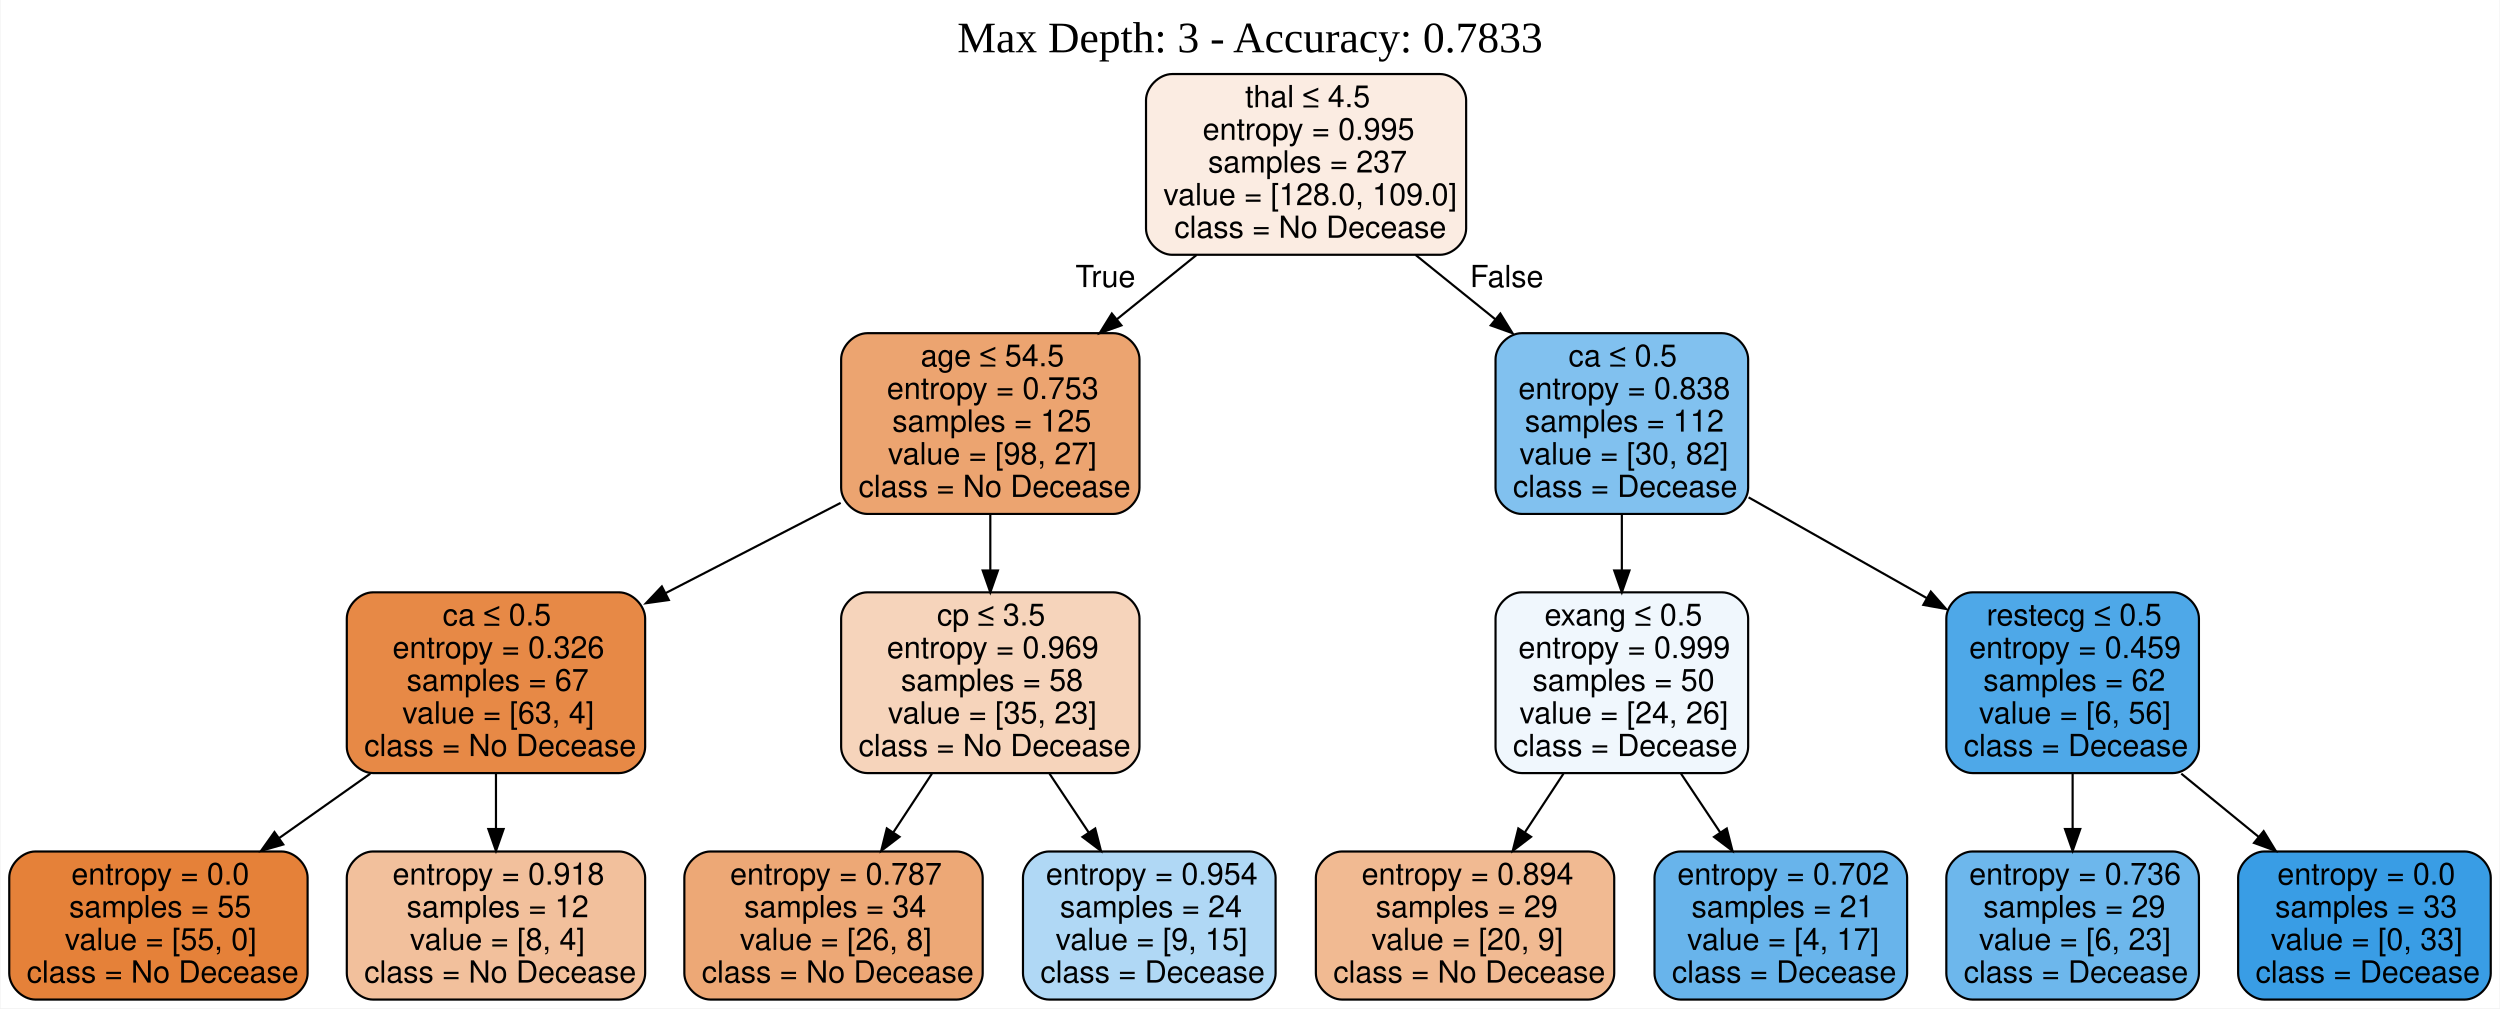
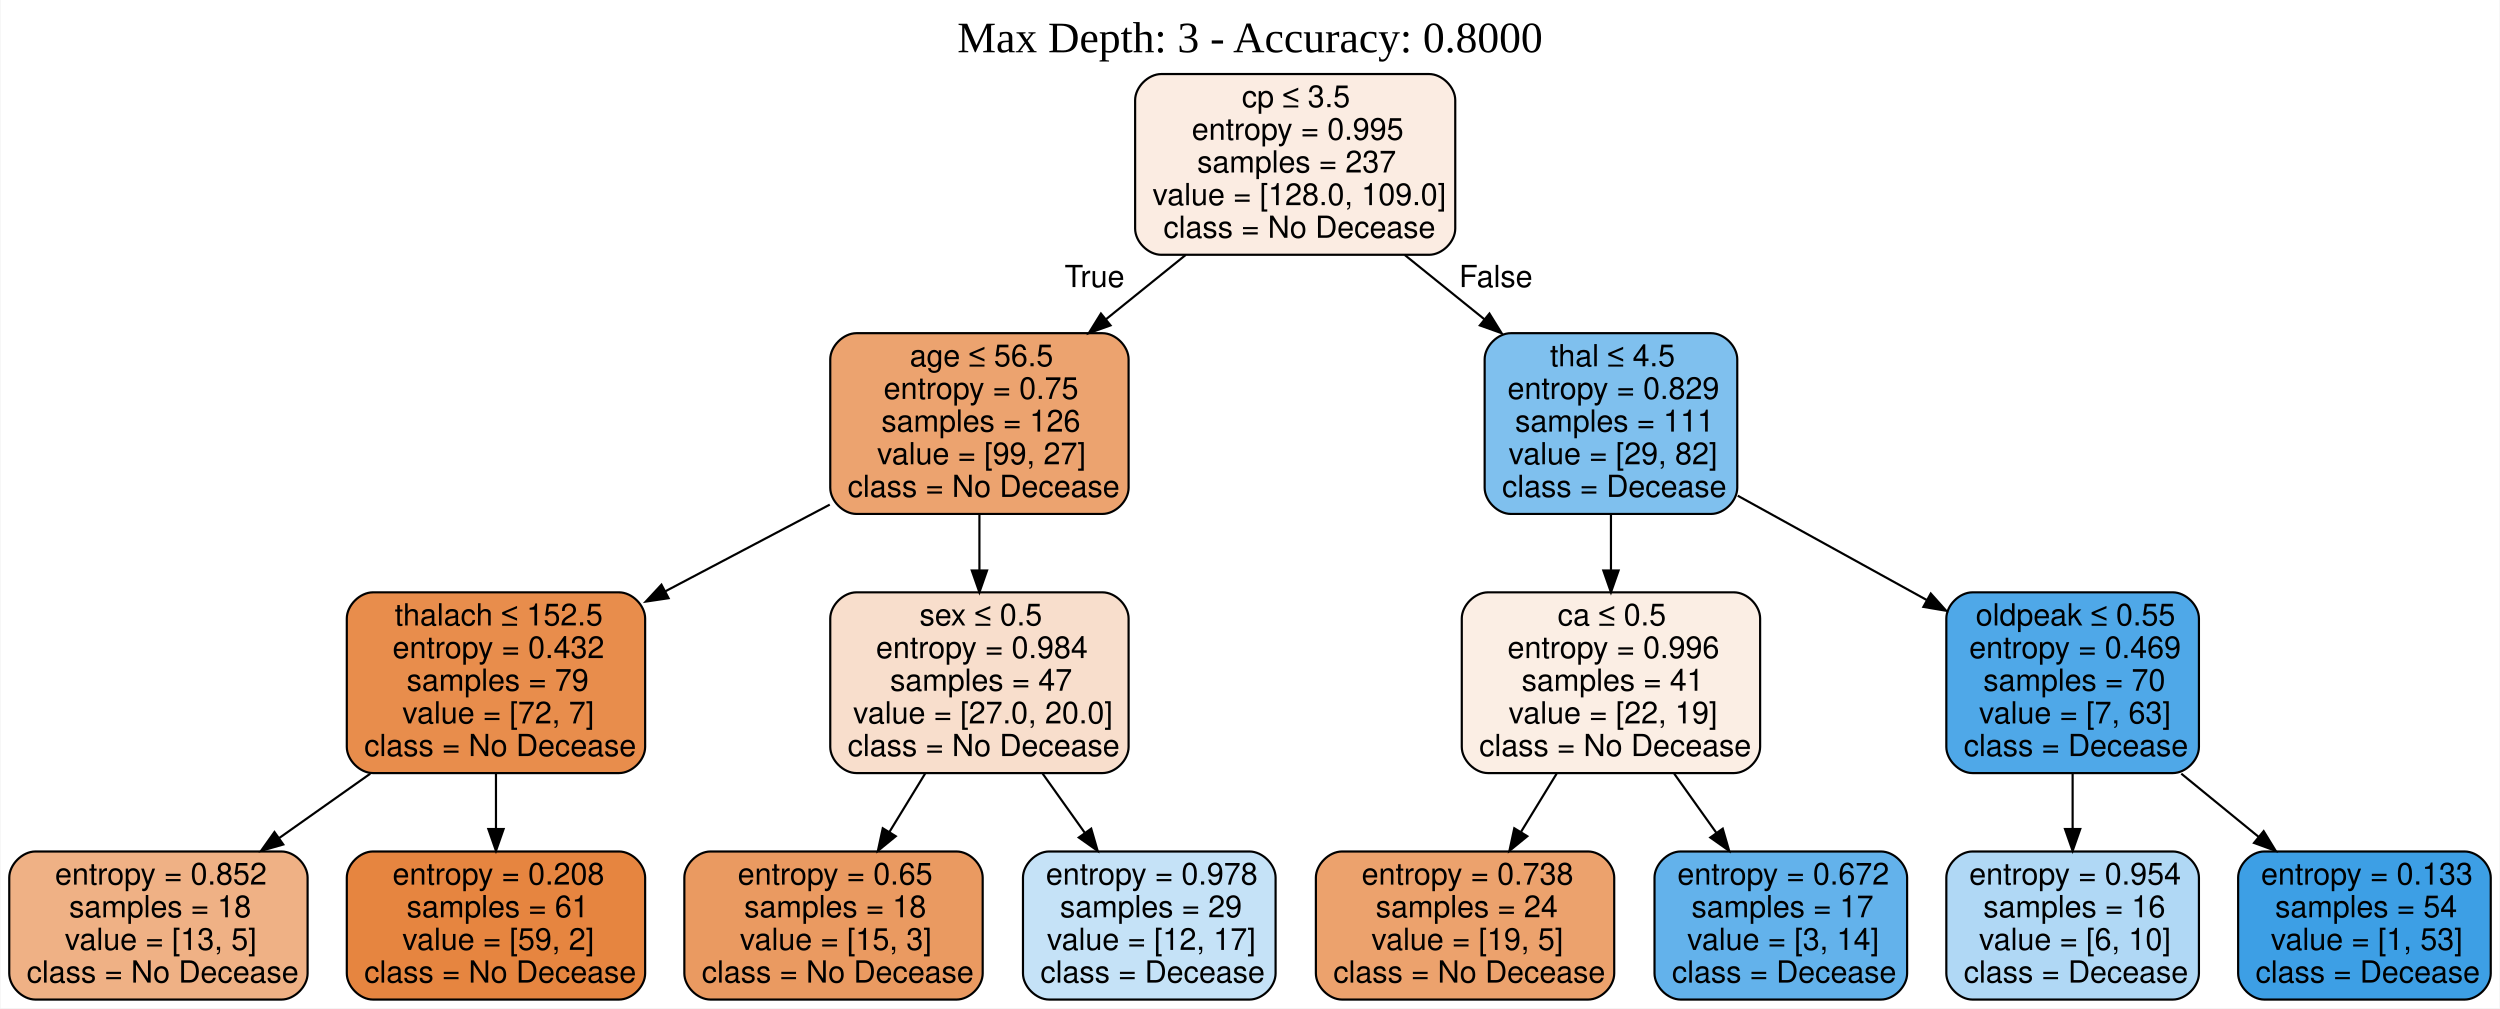
<svg xmlns="http://www.w3.org/2000/svg" width="1148pt" height="463pt" viewBox="0.00 0.00 1147.50 463.00">
  <g id="graph0" class="graph" transform="scale(1 1) rotate(0) translate(4 459)">
    <polygon fill="white" stroke="transparent" points="-4,4 -4,-459 1143.5,-459 1143.5,4 -4,4" />
-     <text text-anchor="middle" x="569.75" y="-435" font-family="Times New Roman,serif" font-size="20.00">Max Depth: 3 - Accuracy: 0.7833</text>
+     <text text-anchor="middle" x="569.75" y="-435" font-family="Times New Roman,serif" font-size="20.00">Max Depth: 3 - Accuracy: 0.8000</text>
    <g id="node1" class="node">
-       <path fill="#fbece2" stroke="black" d="M657,-425C657,-425 534,-425 534,-425 528,-425 522,-419 522,-413 522,-413 522,-354 522,-354 522,-348 528,-342 534,-342 534,-342 657,-342 657,-342 663,-342 669,-348 669,-354 669,-354 669,-413 669,-413 669,-419 663,-425 657,-425" />
-       <text text-anchor="start" x="567.5" y="-409.8" font-family="Helvetica,sans-Serif" font-size="14.00">thal ≤ 4.5</text>
-       <text text-anchor="start" x="548" y="-394.8" font-family="Helvetica,sans-Serif" font-size="14.00">entropy = 0.995</text>
-       <text text-anchor="start" x="550.5" y="-379.8" font-family="Helvetica,sans-Serif" font-size="14.00">samples = 237</text>
-       <text text-anchor="start" x="530" y="-364.8" font-family="Helvetica,sans-Serif" font-size="14.00">value = [128.0, 109.0]</text>
-       <text text-anchor="start" x="535" y="-349.8" font-family="Helvetica,sans-Serif" font-size="14.00">class = No Decease</text>
+       <path fill="#fbece2" stroke="black" d="M652,-425C652,-425 529,-425 529,-425 523,-425 517,-419 517,-413 517,-413 517,-354 517,-354 517,-348 523,-342 529,-342 529,-342 652,-342 652,-342 658,-342 664,-348 664,-354 664,-354 664,-413 664,-413 664,-419 658,-425 652,-425" />
+       <text text-anchor="start" x="566" y="-409.8" font-family="Helvetica,sans-Serif" font-size="14.00">cp ≤ 3.5</text>
+       <text text-anchor="start" x="543" y="-394.8" font-family="Helvetica,sans-Serif" font-size="14.00">entropy = 0.995</text>
+       <text text-anchor="start" x="545.5" y="-379.8" font-family="Helvetica,sans-Serif" font-size="14.00">samples = 237</text>
+       <text text-anchor="start" x="525" y="-364.8" font-family="Helvetica,sans-Serif" font-size="14.00">value = [128.0, 109.0]</text>
+       <text text-anchor="start" x="530" y="-349.8" font-family="Helvetica,sans-Serif" font-size="14.00">class = No Decease</text>
    </g>
    <g id="node2" class="node">
-       <path fill="#eca470" stroke="black" d="M507,-306C507,-306 394,-306 394,-306 388,-306 382,-300 382,-294 382,-294 382,-235 382,-235 382,-229 388,-223 394,-223 394,-223 507,-223 507,-223 513,-223 519,-229 519,-235 519,-235 519,-294 519,-294 519,-300 513,-306 507,-306" />
-       <text text-anchor="start" x="418.5" y="-290.8" font-family="Helvetica,sans-Serif" font-size="14.00">age ≤ 54.5</text>
-       <text text-anchor="start" x="403" y="-275.8" font-family="Helvetica,sans-Serif" font-size="14.00">entropy = 0.753</text>
-       <text text-anchor="start" x="405.5" y="-260.8" font-family="Helvetica,sans-Serif" font-size="14.00">samples = 125</text>
-       <text text-anchor="start" x="403.5" y="-245.8" font-family="Helvetica,sans-Serif" font-size="14.00">value = [98, 27]</text>
-       <text text-anchor="start" x="390" y="-230.8" font-family="Helvetica,sans-Serif" font-size="14.00">class = No Decease</text>
+       <path fill="#eca36f" stroke="black" d="M502,-306C502,-306 389,-306 389,-306 383,-306 377,-300 377,-294 377,-294 377,-235 377,-235 377,-229 383,-223 389,-223 389,-223 502,-223 502,-223 508,-223 514,-229 514,-235 514,-235 514,-294 514,-294 514,-300 508,-306 502,-306" />
+       <text text-anchor="start" x="413.5" y="-290.8" font-family="Helvetica,sans-Serif" font-size="14.00">age ≤ 56.5</text>
+       <text text-anchor="start" x="401.5" y="-275.8" font-family="Helvetica,sans-Serif" font-size="14.00">entropy = 0.75</text>
+       <text text-anchor="start" x="400.5" y="-260.8" font-family="Helvetica,sans-Serif" font-size="14.00">samples = 126</text>
+       <text text-anchor="start" x="398.5" y="-245.8" font-family="Helvetica,sans-Serif" font-size="14.00">value = [99, 27]</text>
+       <text text-anchor="start" x="385" y="-230.8" font-family="Helvetica,sans-Serif" font-size="14.00">class = No Decease</text>
    </g>
    <g id="edge1" class="edge">
-       <path fill="none" stroke="black" d="M545.19,-341.91C533.38,-332.38 520.71,-322.15 508.59,-312.37" />
-       <polygon fill="black" stroke="black" points="510.7,-309.58 500.72,-306.02 506.3,-315.02 510.7,-309.58" />
-       <text text-anchor="middle" x="503.37" y="-327.18" font-family="Helvetica,sans-Serif" font-size="14.00">True</text>
+       <path fill="none" stroke="black" d="M540.19,-341.91C528.38,-332.38 515.71,-322.15 503.59,-312.37" />
+       <polygon fill="black" stroke="black" points="505.7,-309.58 495.72,-306.02 501.3,-315.02 505.7,-309.58" />
+       <text text-anchor="middle" x="498.37" y="-327.18" font-family="Helvetica,sans-Serif" font-size="14.00">True</text>
    </g>
    <g id="node9" class="node">
-       <path fill="#81c1ef" stroke="black" d="M786.5,-306C786.5,-306 694.5,-306 694.5,-306 688.5,-306 682.5,-300 682.5,-294 682.5,-294 682.5,-235 682.5,-235 682.5,-229 688.5,-223 694.5,-223 694.5,-223 786.5,-223 786.5,-223 792.5,-223 798.5,-229 798.5,-235 798.5,-235 798.5,-294 798.5,-294 798.5,-300 792.5,-306 786.5,-306" />
-       <text text-anchor="start" x="716" y="-290.8" font-family="Helvetica,sans-Serif" font-size="14.00">ca ≤ 0.5</text>
-       <text text-anchor="start" x="693" y="-275.8" font-family="Helvetica,sans-Serif" font-size="14.00">entropy = 0.838</text>
-       <text text-anchor="start" x="696" y="-260.8" font-family="Helvetica,sans-Serif" font-size="14.00">samples = 112</text>
-       <text text-anchor="start" x="693.5" y="-245.8" font-family="Helvetica,sans-Serif" font-size="14.00">value = [30, 82]</text>
-       <text text-anchor="start" x="690.5" y="-230.8" font-family="Helvetica,sans-Serif" font-size="14.00">class = Decease</text>
+       <path fill="#7fc0ee" stroke="black" d="M781.5,-306C781.5,-306 689.5,-306 689.5,-306 683.5,-306 677.5,-300 677.5,-294 677.5,-294 677.5,-235 677.5,-235 677.5,-229 683.5,-223 689.5,-223 689.5,-223 781.5,-223 781.5,-223 787.5,-223 793.5,-229 793.5,-235 793.5,-235 793.5,-294 793.5,-294 793.5,-300 787.5,-306 781.5,-306" />
+       <text text-anchor="start" x="707.5" y="-290.8" font-family="Helvetica,sans-Serif" font-size="14.00">thal ≤ 4.5</text>
+       <text text-anchor="start" x="688" y="-275.8" font-family="Helvetica,sans-Serif" font-size="14.00">entropy = 0.829</text>
+       <text text-anchor="start" x="691.5" y="-260.8" font-family="Helvetica,sans-Serif" font-size="14.00">samples = 111</text>
+       <text text-anchor="start" x="688.5" y="-245.8" font-family="Helvetica,sans-Serif" font-size="14.00">value = [29, 82]</text>
+       <text text-anchor="start" x="685.5" y="-230.8" font-family="Helvetica,sans-Serif" font-size="14.00">class = Decease</text>
    </g>
    <g id="edge8" class="edge">
-       <path fill="none" stroke="black" d="M645.81,-341.91C657.62,-332.38 670.29,-322.15 682.41,-312.37" />
-       <polygon fill="black" stroke="black" points="684.7,-315.02 690.28,-306.02 680.3,-309.58 684.7,-315.02" />
-       <text text-anchor="middle" x="687.63" y="-327.18" font-family="Helvetica,sans-Serif" font-size="14.00">False</text>
+       <path fill="none" stroke="black" d="M640.81,-341.91C652.62,-332.38 665.29,-322.15 677.41,-312.37" />
+       <polygon fill="black" stroke="black" points="679.7,-315.02 685.28,-306.02 675.3,-309.58 679.7,-315.02" />
+       <text text-anchor="middle" x="682.63" y="-327.18" font-family="Helvetica,sans-Serif" font-size="14.00">False</text>
    </g>
    <g id="node3" class="node">
-       <path fill="#e78946" stroke="black" d="M280,-187C280,-187 167,-187 167,-187 161,-187 155,-181 155,-175 155,-175 155,-116 155,-116 155,-110 161,-104 167,-104 167,-104 280,-104 280,-104 286,-104 292,-110 292,-116 292,-116 292,-175 292,-175 292,-181 286,-187 280,-187" />
-       <text text-anchor="start" x="199" y="-171.8" font-family="Helvetica,sans-Serif" font-size="14.00">ca ≤ 0.5</text>
-       <text text-anchor="start" x="176" y="-156.8" font-family="Helvetica,sans-Serif" font-size="14.00">entropy = 0.326</text>
-       <text text-anchor="start" x="182.5" y="-141.8" font-family="Helvetica,sans-Serif" font-size="14.00">samples = 67</text>
-       <text text-anchor="start" x="180.5" y="-126.8" font-family="Helvetica,sans-Serif" font-size="14.00">value = [63, 4]</text>
+       <path fill="#e88d4c" stroke="black" d="M280,-187C280,-187 167,-187 167,-187 161,-187 155,-181 155,-175 155,-175 155,-116 155,-116 155,-110 161,-104 167,-104 167,-104 280,-104 280,-104 286,-104 292,-110 292,-116 292,-116 292,-175 292,-175 292,-181 286,-187 280,-187" />
+       <text text-anchor="start" x="177" y="-171.8" font-family="Helvetica,sans-Serif" font-size="14.00">thalach ≤ 152.5</text>
+       <text text-anchor="start" x="176" y="-156.8" font-family="Helvetica,sans-Serif" font-size="14.00">entropy = 0.432</text>
+       <text text-anchor="start" x="182.5" y="-141.8" font-family="Helvetica,sans-Serif" font-size="14.00">samples = 79</text>
+       <text text-anchor="start" x="180.5" y="-126.8" font-family="Helvetica,sans-Serif" font-size="14.00">value = [72, 7]</text>
      <text text-anchor="start" x="163" y="-111.8" font-family="Helvetica,sans-Serif" font-size="14.00">class = No Decease</text>
    </g>
    <g id="edge2" class="edge">
-       <path fill="none" stroke="black" d="M381.78,-228.08C356.45,-215.02 327.57,-200.14 301.48,-186.69" />
-       <polygon fill="black" stroke="black" points="302.87,-183.47 292.38,-182 299.67,-189.7 302.87,-183.47" />
+       <path fill="none" stroke="black" d="M376.78,-227.28C352.85,-214.67 325.84,-200.43 301.23,-187.46" />
+       <polygon fill="black" stroke="black" points="302.76,-184.31 292.28,-182.75 299.49,-190.51 302.76,-184.31" />
    </g>
    <g id="node6" class="node">
-       <path fill="#f6d4bb" stroke="black" d="M507,-187C507,-187 394,-187 394,-187 388,-187 382,-181 382,-175 382,-175 382,-116 382,-116 382,-110 388,-104 394,-104 394,-104 507,-104 507,-104 513,-104 519,-110 519,-116 519,-116 519,-175 519,-175 519,-181 513,-187 507,-187" />
-       <text text-anchor="start" x="426" y="-171.8" font-family="Helvetica,sans-Serif" font-size="14.00">cp ≤ 3.5</text>
-       <text text-anchor="start" x="403" y="-156.8" font-family="Helvetica,sans-Serif" font-size="14.00">entropy = 0.969</text>
-       <text text-anchor="start" x="409.5" y="-141.8" font-family="Helvetica,sans-Serif" font-size="14.00">samples = 58</text>
-       <text text-anchor="start" x="403.5" y="-126.8" font-family="Helvetica,sans-Serif" font-size="14.00">value = [35, 23]</text>
-       <text text-anchor="start" x="390" y="-111.8" font-family="Helvetica,sans-Serif" font-size="14.00">class = No Decease</text>
+       <path fill="#f8decc" stroke="black" d="M502,-187C502,-187 389,-187 389,-187 383,-187 377,-181 377,-175 377,-175 377,-116 377,-116 377,-110 383,-104 389,-104 389,-104 502,-104 502,-104 508,-104 514,-110 514,-116 514,-116 514,-175 514,-175 514,-181 508,-187 502,-187" />
+       <text text-anchor="start" x="418" y="-171.8" font-family="Helvetica,sans-Serif" font-size="14.00">sex ≤ 0.5</text>
+       <text text-anchor="start" x="398" y="-156.8" font-family="Helvetica,sans-Serif" font-size="14.00">entropy = 0.984</text>
+       <text text-anchor="start" x="404.5" y="-141.8" font-family="Helvetica,sans-Serif" font-size="14.00">samples = 47</text>
+       <text text-anchor="start" x="387.5" y="-126.8" font-family="Helvetica,sans-Serif" font-size="14.00">value = [27.0, 20.0]</text>
+       <text text-anchor="start" x="385" y="-111.8" font-family="Helvetica,sans-Serif" font-size="14.00">class = No Decease</text>
    </g>
    <g id="edge5" class="edge">
-       <path fill="none" stroke="black" d="M450.5,-222.91C450.5,-214.65 450.5,-205.86 450.5,-197.3" />
-       <polygon fill="black" stroke="black" points="454,-197.02 450.5,-187.02 447,-197.02 454,-197.02" />
+       <path fill="none" stroke="black" d="M445.5,-222.91C445.5,-214.65 445.5,-205.86 445.5,-197.3" />
+       <polygon fill="black" stroke="black" points="449,-197.02 445.5,-187.02 442,-197.02 449,-197.02" />
    </g>
    <g id="node4" class="node">
-       <path fill="#e58139" stroke="black" d="M125,-68C125,-68 12,-68 12,-68 6,-68 0,-62 0,-56 0,-56 0,-12 0,-12 0,-6 6,0 12,0 12,0 125,0 125,0 131,0 137,-6 137,-12 137,-12 137,-56 137,-56 137,-62 131,-68 125,-68" />
-       <text text-anchor="start" x="28.5" y="-52.8" font-family="Helvetica,sans-Serif" font-size="14.00">entropy = 0.0</text>
-       <text text-anchor="start" x="27.5" y="-37.8" font-family="Helvetica,sans-Serif" font-size="14.00">samples = 55</text>
-       <text text-anchor="start" x="25.5" y="-22.8" font-family="Helvetica,sans-Serif" font-size="14.00">value = [55, 0]</text>
+       <path fill="#efb185" stroke="black" d="M125,-68C125,-68 12,-68 12,-68 6,-68 0,-62 0,-56 0,-56 0,-12 0,-12 0,-6 6,0 12,0 12,0 125,0 125,0 131,0 137,-6 137,-12 137,-12 137,-56 137,-56 137,-62 131,-68 125,-68" />
+       <text text-anchor="start" x="21" y="-52.8" font-family="Helvetica,sans-Serif" font-size="14.00">entropy = 0.852</text>
+       <text text-anchor="start" x="27.5" y="-37.8" font-family="Helvetica,sans-Serif" font-size="14.00">samples = 18</text>
+       <text text-anchor="start" x="25.5" y="-22.8" font-family="Helvetica,sans-Serif" font-size="14.00">value = [13, 5]</text>
      <text text-anchor="start" x="8" y="-7.8" font-family="Helvetica,sans-Serif" font-size="14.00">class = No Decease</text>
    </g>
    <g id="edge3" class="edge">
      <path fill="none" stroke="black" d="M165.78,-103.73C152.1,-94.06 137.53,-83.77 123.95,-74.17" />
      <polygon fill="black" stroke="black" points="125.82,-71.21 115.64,-68.3 121.78,-76.93 125.82,-71.21" />
    </g>
    <g id="node5" class="node">
-       <path fill="#f2c09c" stroke="black" d="M280,-68C280,-68 167,-68 167,-68 161,-68 155,-62 155,-56 155,-56 155,-12 155,-12 155,-6 161,0 167,0 167,0 280,0 280,0 286,0 292,-6 292,-12 292,-12 292,-56 292,-56 292,-62 286,-68 280,-68" />
-       <text text-anchor="start" x="176" y="-52.8" font-family="Helvetica,sans-Serif" font-size="14.00">entropy = 0.918</text>
-       <text text-anchor="start" x="182.5" y="-37.8" font-family="Helvetica,sans-Serif" font-size="14.00">samples = 12</text>
-       <text text-anchor="start" x="184" y="-22.8" font-family="Helvetica,sans-Serif" font-size="14.00">value = [8, 4]</text>
+       <path fill="#e68540" stroke="black" d="M280,-68C280,-68 167,-68 167,-68 161,-68 155,-62 155,-56 155,-56 155,-12 155,-12 155,-6 161,0 167,0 167,0 280,0 280,0 286,0 292,-6 292,-12 292,-12 292,-56 292,-56 292,-62 286,-68 280,-68" />
+       <text text-anchor="start" x="176" y="-52.8" font-family="Helvetica,sans-Serif" font-size="14.00">entropy = 0.208</text>
+       <text text-anchor="start" x="182.5" y="-37.8" font-family="Helvetica,sans-Serif" font-size="14.00">samples = 61</text>
+       <text text-anchor="start" x="180.5" y="-22.8" font-family="Helvetica,sans-Serif" font-size="14.00">value = [59, 2]</text>
      <text text-anchor="start" x="163" y="-7.8" font-family="Helvetica,sans-Serif" font-size="14.00">class = No Decease</text>
    </g>
    <g id="edge4" class="edge">
      <path fill="none" stroke="black" d="M223.5,-103.73C223.5,-95.52 223.5,-86.86 223.5,-78.56" />
      <polygon fill="black" stroke="black" points="227,-78.3 223.5,-68.3 220,-78.3 227,-78.3" />
    </g>
    <g id="node7" class="node">
-       <path fill="#eda876" stroke="black" d="M435,-68C435,-68 322,-68 322,-68 316,-68 310,-62 310,-56 310,-56 310,-12 310,-12 310,-6 316,0 322,0 322,0 435,0 435,0 441,0 447,-6 447,-12 447,-12 447,-56 447,-56 447,-62 441,-68 435,-68" />
-       <text text-anchor="start" x="331" y="-52.8" font-family="Helvetica,sans-Serif" font-size="14.00">entropy = 0.787</text>
-       <text text-anchor="start" x="337.5" y="-37.8" font-family="Helvetica,sans-Serif" font-size="14.00">samples = 34</text>
-       <text text-anchor="start" x="335.5" y="-22.8" font-family="Helvetica,sans-Serif" font-size="14.00">value = [26, 8]</text>
+       <path fill="#ea9a61" stroke="black" d="M435,-68C435,-68 322,-68 322,-68 316,-68 310,-62 310,-56 310,-56 310,-12 310,-12 310,-6 316,0 322,0 322,0 435,0 435,0 441,0 447,-6 447,-12 447,-12 447,-56 447,-56 447,-62 441,-68 435,-68" />
+       <text text-anchor="start" x="334.5" y="-52.8" font-family="Helvetica,sans-Serif" font-size="14.00">entropy = 0.65</text>
+       <text text-anchor="start" x="337.5" y="-37.8" font-family="Helvetica,sans-Serif" font-size="14.00">samples = 18</text>
+       <text text-anchor="start" x="335.5" y="-22.8" font-family="Helvetica,sans-Serif" font-size="14.00">value = [15, 3]</text>
      <text text-anchor="start" x="318" y="-7.8" font-family="Helvetica,sans-Serif" font-size="14.00">class = No Decease</text>
    </g>
    <g id="edge6" class="edge">
-       <path fill="none" stroke="black" d="M423.69,-103.73C417.93,-94.97 411.84,-85.7 406.05,-76.91" />
-       <polygon fill="black" stroke="black" points="408.81,-74.73 400.4,-68.3 402.97,-78.58 408.81,-74.73" />
+       <path fill="none" stroke="black" d="M420.55,-103.73C415.19,-94.97 409.52,-85.7 404.14,-76.91" />
+       <polygon fill="black" stroke="black" points="407.08,-75 398.88,-68.3 401.11,-78.66 407.08,-75" />
    </g>
    <g id="node8" class="node">
-       <path fill="#b0d8f5" stroke="black" d="M569.5,-68C569.5,-68 477.5,-68 477.5,-68 471.5,-68 465.5,-62 465.5,-56 465.5,-56 465.5,-12 465.5,-12 465.5,-6 471.5,0 477.5,0 477.5,0 569.5,0 569.5,0 575.5,0 581.5,-6 581.5,-12 581.5,-12 581.5,-56 581.5,-56 581.5,-62 575.5,-68 569.5,-68" />
-       <text text-anchor="start" x="476" y="-52.8" font-family="Helvetica,sans-Serif" font-size="14.00">entropy = 0.954</text>
-       <text text-anchor="start" x="482.5" y="-37.8" font-family="Helvetica,sans-Serif" font-size="14.00">samples = 24</text>
-       <text text-anchor="start" x="480.5" y="-22.8" font-family="Helvetica,sans-Serif" font-size="14.00">value = [9, 15]</text>
+       <path fill="#c5e2f7" stroke="black" d="M569.5,-68C569.5,-68 477.5,-68 477.5,-68 471.5,-68 465.5,-62 465.5,-56 465.5,-56 465.5,-12 465.5,-12 465.5,-6 471.5,0 477.5,0 477.5,0 569.5,0 569.5,0 575.5,0 581.5,-6 581.5,-12 581.5,-12 581.5,-56 581.5,-56 581.5,-62 575.5,-68 569.5,-68" />
+       <text text-anchor="start" x="476" y="-52.8" font-family="Helvetica,sans-Serif" font-size="14.00">entropy = 0.978</text>
+       <text text-anchor="start" x="482.5" y="-37.8" font-family="Helvetica,sans-Serif" font-size="14.00">samples = 29</text>
+       <text text-anchor="start" x="476.5" y="-22.8" font-family="Helvetica,sans-Serif" font-size="14.00">value = [12, 17]</text>
      <text text-anchor="start" x="473.5" y="-7.8" font-family="Helvetica,sans-Serif" font-size="14.00">class = Decease</text>
    </g>
    <g id="edge7" class="edge">
-       <path fill="none" stroke="black" d="M477.68,-103.73C483.58,-94.88 489.83,-85.51 495.75,-76.63" />
-       <polygon fill="black" stroke="black" points="498.67,-78.56 501.3,-68.3 492.84,-74.68 498.67,-78.56" />
+       <path fill="none" stroke="black" d="M474.54,-103.73C480.85,-94.88 487.52,-85.51 493.85,-76.63" />
+       <polygon fill="black" stroke="black" points="496.83,-78.48 499.78,-68.3 491.13,-74.41 496.83,-78.48" />
    </g>
    <g id="node10" class="node">
-       <path fill="#f0f7fd" stroke="black" d="M786.5,-187C786.5,-187 694.5,-187 694.5,-187 688.5,-187 682.5,-181 682.5,-175 682.5,-175 682.5,-116 682.5,-116 682.5,-110 688.5,-104 694.5,-104 694.5,-104 786.5,-104 786.5,-104 792.5,-104 798.5,-110 798.5,-116 798.5,-116 798.5,-175 798.5,-175 798.5,-181 792.5,-187 786.5,-187" />
-       <text text-anchor="start" x="705" y="-171.8" font-family="Helvetica,sans-Serif" font-size="14.00">exang ≤ 0.5</text>
-       <text text-anchor="start" x="693" y="-156.8" font-family="Helvetica,sans-Serif" font-size="14.00">entropy = 0.999</text>
-       <text text-anchor="start" x="699.5" y="-141.8" font-family="Helvetica,sans-Serif" font-size="14.00">samples = 50</text>
-       <text text-anchor="start" x="693.5" y="-126.8" font-family="Helvetica,sans-Serif" font-size="14.00">value = [24, 26]</text>
-       <text text-anchor="start" x="690.5" y="-111.8" font-family="Helvetica,sans-Serif" font-size="14.00">class = Decease</text>
+       <path fill="#fbeee4" stroke="black" d="M792,-187C792,-187 679,-187 679,-187 673,-187 667,-181 667,-175 667,-175 667,-116 667,-116 667,-110 673,-104 679,-104 679,-104 792,-104 792,-104 798,-104 804,-110 804,-116 804,-116 804,-175 804,-175 804,-181 798,-187 792,-187" />
+       <text text-anchor="start" x="711" y="-171.8" font-family="Helvetica,sans-Serif" font-size="14.00">ca ≤ 0.5</text>
+       <text text-anchor="start" x="688" y="-156.8" font-family="Helvetica,sans-Serif" font-size="14.00">entropy = 0.996</text>
+       <text text-anchor="start" x="694.5" y="-141.8" font-family="Helvetica,sans-Serif" font-size="14.00">samples = 41</text>
+       <text text-anchor="start" x="688.5" y="-126.8" font-family="Helvetica,sans-Serif" font-size="14.00">value = [22, 19]</text>
+       <text text-anchor="start" x="675" y="-111.8" font-family="Helvetica,sans-Serif" font-size="14.00">class = No Decease</text>
    </g>
    <g id="edge9" class="edge">
-       <path fill="none" stroke="black" d="M740.5,-222.91C740.5,-214.65 740.5,-205.86 740.5,-197.3" />
-       <polygon fill="black" stroke="black" points="744,-197.02 740.5,-187.02 737,-197.02 744,-197.02" />
+       <path fill="none" stroke="black" d="M735.5,-222.91C735.5,-214.65 735.5,-205.86 735.5,-197.3" />
+       <polygon fill="black" stroke="black" points="739,-197.02 735.5,-187.02 732,-197.02 739,-197.02" />
    </g>
    <g id="node13" class="node">
-       <path fill="#4ea8e8" stroke="black" d="M993.5,-187C993.5,-187 901.5,-187 901.5,-187 895.5,-187 889.5,-181 889.5,-175 889.5,-175 889.5,-116 889.5,-116 889.5,-110 895.5,-104 901.5,-104 901.5,-104 993.5,-104 993.5,-104 999.5,-104 1005.5,-110 1005.5,-116 1005.5,-116 1005.5,-175 1005.5,-175 1005.5,-181 999.5,-187 993.5,-187" />
-       <text text-anchor="start" x="908" y="-171.8" font-family="Helvetica,sans-Serif" font-size="14.00">restecg ≤ 0.5</text>
-       <text text-anchor="start" x="900" y="-156.8" font-family="Helvetica,sans-Serif" font-size="14.00">entropy = 0.459</text>
-       <text text-anchor="start" x="906.5" y="-141.8" font-family="Helvetica,sans-Serif" font-size="14.00">samples = 62</text>
-       <text text-anchor="start" x="904.5" y="-126.8" font-family="Helvetica,sans-Serif" font-size="14.00">value = [6, 56]</text>
+       <path fill="#4fa8e8" stroke="black" d="M993.5,-187C993.5,-187 901.5,-187 901.5,-187 895.5,-187 889.5,-181 889.5,-175 889.5,-175 889.5,-116 889.5,-116 889.5,-110 895.5,-104 901.5,-104 901.5,-104 993.5,-104 993.5,-104 999.5,-104 1005.5,-110 1005.5,-116 1005.5,-116 1005.5,-175 1005.5,-175 1005.5,-181 999.5,-187 993.5,-187" />
+       <text text-anchor="start" x="903" y="-171.8" font-family="Helvetica,sans-Serif" font-size="14.00">oldpeak ≤ 0.55</text>
+       <text text-anchor="start" x="900" y="-156.8" font-family="Helvetica,sans-Serif" font-size="14.00">entropy = 0.469</text>
+       <text text-anchor="start" x="906.5" y="-141.8" font-family="Helvetica,sans-Serif" font-size="14.00">samples = 70</text>
+       <text text-anchor="start" x="904.5" y="-126.8" font-family="Helvetica,sans-Serif" font-size="14.00">value = [7, 63]</text>
      <text text-anchor="start" x="897.5" y="-111.8" font-family="Helvetica,sans-Serif" font-size="14.00">class = Decease</text>
    </g>
    <g id="edge12" class="edge">
-       <path fill="none" stroke="black" d="M798.71,-230.6C824.17,-216.21 854.19,-199.24 880.57,-184.33" />
-       <polygon fill="black" stroke="black" points="882.38,-187.33 889.37,-179.36 878.94,-181.23 882.38,-187.33" />
+       <path fill="none" stroke="black" d="M793.71,-231.37C820.59,-216.54 852.65,-198.85 880.53,-183.46" />
+       <polygon fill="black" stroke="black" points="882.36,-186.45 889.42,-178.55 878.97,-180.32 882.36,-186.45" />
    </g>
    <g id="node11" class="node">
-       <path fill="#f1ba92" stroke="black" d="M725,-68C725,-68 612,-68 612,-68 606,-68 600,-62 600,-56 600,-56 600,-12 600,-12 600,-6 606,0 612,0 612,0 725,0 725,0 731,0 737,-6 737,-12 737,-12 737,-56 737,-56 737,-62 731,-68 725,-68" />
-       <text text-anchor="start" x="621" y="-52.8" font-family="Helvetica,sans-Serif" font-size="14.00">entropy = 0.894</text>
-       <text text-anchor="start" x="627.5" y="-37.8" font-family="Helvetica,sans-Serif" font-size="14.00">samples = 29</text>
-       <text text-anchor="start" x="625.5" y="-22.8" font-family="Helvetica,sans-Serif" font-size="14.00">value = [20, 9]</text>
+       <path fill="#eca26d" stroke="black" d="M725,-68C725,-68 612,-68 612,-68 606,-68 600,-62 600,-56 600,-56 600,-12 600,-12 600,-6 606,0 612,0 612,0 725,0 725,0 731,0 737,-6 737,-12 737,-12 737,-56 737,-56 737,-62 731,-68 725,-68" />
+       <text text-anchor="start" x="621" y="-52.8" font-family="Helvetica,sans-Serif" font-size="14.00">entropy = 0.738</text>
+       <text text-anchor="start" x="627.5" y="-37.8" font-family="Helvetica,sans-Serif" font-size="14.00">samples = 24</text>
+       <text text-anchor="start" x="625.5" y="-22.8" font-family="Helvetica,sans-Serif" font-size="14.00">value = [19, 5]</text>
      <text text-anchor="start" x="608" y="-7.8" font-family="Helvetica,sans-Serif" font-size="14.00">class = No Decease</text>
    </g>
    <g id="edge10" class="edge">
-       <path fill="none" stroke="black" d="M713.69,-103.73C707.93,-94.97 701.84,-85.7 696.05,-76.91" />
-       <polygon fill="black" stroke="black" points="698.81,-74.73 690.4,-68.3 692.97,-78.58 698.81,-74.73" />
+       <path fill="none" stroke="black" d="M710.55,-103.73C705.19,-94.97 699.52,-85.7 694.14,-76.91" />
+       <polygon fill="black" stroke="black" points="697.08,-75 688.88,-68.3 691.11,-78.66 697.08,-75" />
    </g>
    <g id="node12" class="node">
-       <path fill="#68b4eb" stroke="black" d="M859.5,-68C859.5,-68 767.5,-68 767.5,-68 761.5,-68 755.5,-62 755.5,-56 755.5,-56 755.5,-12 755.5,-12 755.5,-6 761.5,0 767.5,0 767.5,0 859.5,0 859.5,0 865.5,0 871.5,-6 871.5,-12 871.5,-12 871.5,-56 871.5,-56 871.5,-62 865.5,-68 859.5,-68" />
-       <text text-anchor="start" x="766" y="-52.8" font-family="Helvetica,sans-Serif" font-size="14.00">entropy = 0.702</text>
-       <text text-anchor="start" x="772.5" y="-37.8" font-family="Helvetica,sans-Serif" font-size="14.00">samples = 21</text>
-       <text text-anchor="start" x="770.5" y="-22.8" font-family="Helvetica,sans-Serif" font-size="14.00">value = [4, 17]</text>
+       <path fill="#63b2eb" stroke="black" d="M859.5,-68C859.5,-68 767.5,-68 767.5,-68 761.5,-68 755.5,-62 755.5,-56 755.5,-56 755.5,-12 755.5,-12 755.5,-6 761.5,0 767.5,0 767.5,0 859.5,0 859.5,0 865.5,0 871.5,-6 871.5,-12 871.5,-12 871.5,-56 871.5,-56 871.5,-62 865.5,-68 859.5,-68" />
+       <text text-anchor="start" x="766" y="-52.8" font-family="Helvetica,sans-Serif" font-size="14.00">entropy = 0.672</text>
+       <text text-anchor="start" x="772.5" y="-37.8" font-family="Helvetica,sans-Serif" font-size="14.00">samples = 17</text>
+       <text text-anchor="start" x="770.5" y="-22.8" font-family="Helvetica,sans-Serif" font-size="14.00">value = [3, 14]</text>
      <text text-anchor="start" x="763.5" y="-7.8" font-family="Helvetica,sans-Serif" font-size="14.00">class = Decease</text>
    </g>
    <g id="edge11" class="edge">
-       <path fill="none" stroke="black" d="M767.68,-103.73C773.58,-94.88 779.83,-85.51 785.75,-76.63" />
-       <polygon fill="black" stroke="black" points="788.67,-78.56 791.3,-68.3 782.84,-74.68 788.67,-78.56" />
+       <path fill="none" stroke="black" d="M764.54,-103.73C770.85,-94.88 777.52,-85.51 783.85,-76.63" />
+       <polygon fill="black" stroke="black" points="786.83,-78.48 789.78,-68.3 781.13,-74.41 786.83,-78.48" />
    </g>
    <g id="node14" class="node">
-       <path fill="#6db7ec" stroke="black" d="M993.5,-68C993.5,-68 901.5,-68 901.5,-68 895.5,-68 889.5,-62 889.5,-56 889.5,-56 889.5,-12 889.5,-12 889.5,-6 895.5,0 901.5,0 901.5,0 993.5,0 993.5,0 999.5,0 1005.5,-6 1005.5,-12 1005.5,-12 1005.5,-56 1005.5,-56 1005.5,-62 999.5,-68 993.5,-68" />
-       <text text-anchor="start" x="900" y="-52.8" font-family="Helvetica,sans-Serif" font-size="14.00">entropy = 0.736</text>
-       <text text-anchor="start" x="906.5" y="-37.8" font-family="Helvetica,sans-Serif" font-size="14.00">samples = 29</text>
-       <text text-anchor="start" x="904.5" y="-22.8" font-family="Helvetica,sans-Serif" font-size="14.00">value = [6, 23]</text>
+       <path fill="#b0d8f5" stroke="black" d="M993.5,-68C993.5,-68 901.5,-68 901.5,-68 895.5,-68 889.5,-62 889.5,-56 889.5,-56 889.5,-12 889.5,-12 889.5,-6 895.5,0 901.5,0 901.5,0 993.5,0 993.5,0 999.5,0 1005.5,-6 1005.5,-12 1005.5,-12 1005.5,-56 1005.5,-56 1005.5,-62 999.5,-68 993.5,-68" />
+       <text text-anchor="start" x="900" y="-52.8" font-family="Helvetica,sans-Serif" font-size="14.00">entropy = 0.954</text>
+       <text text-anchor="start" x="906.5" y="-37.8" font-family="Helvetica,sans-Serif" font-size="14.00">samples = 16</text>
+       <text text-anchor="start" x="904.5" y="-22.8" font-family="Helvetica,sans-Serif" font-size="14.00">value = [6, 10]</text>
      <text text-anchor="start" x="897.5" y="-7.8" font-family="Helvetica,sans-Serif" font-size="14.00">class = Decease</text>
    </g>
    <g id="edge13" class="edge">
      <path fill="none" stroke="black" d="M947.5,-103.73C947.5,-95.52 947.5,-86.86 947.5,-78.56" />
      <polygon fill="black" stroke="black" points="951,-78.3 947.5,-68.3 944,-78.3 951,-78.3" />
    </g>
    <g id="node15" class="node">
-       <path fill="#399de5" stroke="black" d="M1127.5,-68C1127.5,-68 1035.5,-68 1035.5,-68 1029.5,-68 1023.5,-62 1023.5,-56 1023.5,-56 1023.5,-12 1023.5,-12 1023.5,-6 1029.5,0 1035.5,0 1035.5,0 1127.5,0 1127.5,0 1133.5,0 1139.5,-6 1139.5,-12 1139.5,-12 1139.5,-56 1139.5,-56 1139.5,-62 1133.5,-68 1127.5,-68" />
-       <text text-anchor="start" x="1041.5" y="-52.8" font-family="Helvetica,sans-Serif" font-size="14.00">entropy = 0.0</text>
-       <text text-anchor="start" x="1040.5" y="-37.8" font-family="Helvetica,sans-Serif" font-size="14.00">samples = 33</text>
-       <text text-anchor="start" x="1038.5" y="-22.8" font-family="Helvetica,sans-Serif" font-size="14.00">value = [0, 33]</text>
+       <path fill="#3d9fe5" stroke="black" d="M1127.5,-68C1127.5,-68 1035.5,-68 1035.5,-68 1029.5,-68 1023.5,-62 1023.5,-56 1023.5,-56 1023.5,-12 1023.5,-12 1023.5,-6 1029.5,0 1035.5,0 1035.5,0 1127.5,0 1127.5,0 1133.5,0 1139.5,-6 1139.5,-12 1139.5,-12 1139.5,-56 1139.5,-56 1139.5,-62 1133.5,-68 1127.5,-68" />
+       <text text-anchor="start" x="1034" y="-52.8" font-family="Helvetica,sans-Serif" font-size="14.00">entropy = 0.133</text>
+       <text text-anchor="start" x="1040.5" y="-37.8" font-family="Helvetica,sans-Serif" font-size="14.00">samples = 54</text>
+       <text text-anchor="start" x="1038.5" y="-22.8" font-family="Helvetica,sans-Serif" font-size="14.00">value = [1, 53]</text>
      <text text-anchor="start" x="1031.5" y="-7.8" font-family="Helvetica,sans-Serif" font-size="14.00">class = Decease</text>
    </g>
    <g id="edge14" class="edge">
      <path fill="none" stroke="black" d="M997.4,-103.73C1009,-94.24 1021.35,-84.16 1032.9,-74.72" />
      <polygon fill="black" stroke="black" points="1035.22,-77.34 1040.75,-68.3 1030.79,-71.92 1035.22,-77.34" />
    </g>
  </g>
</svg>
